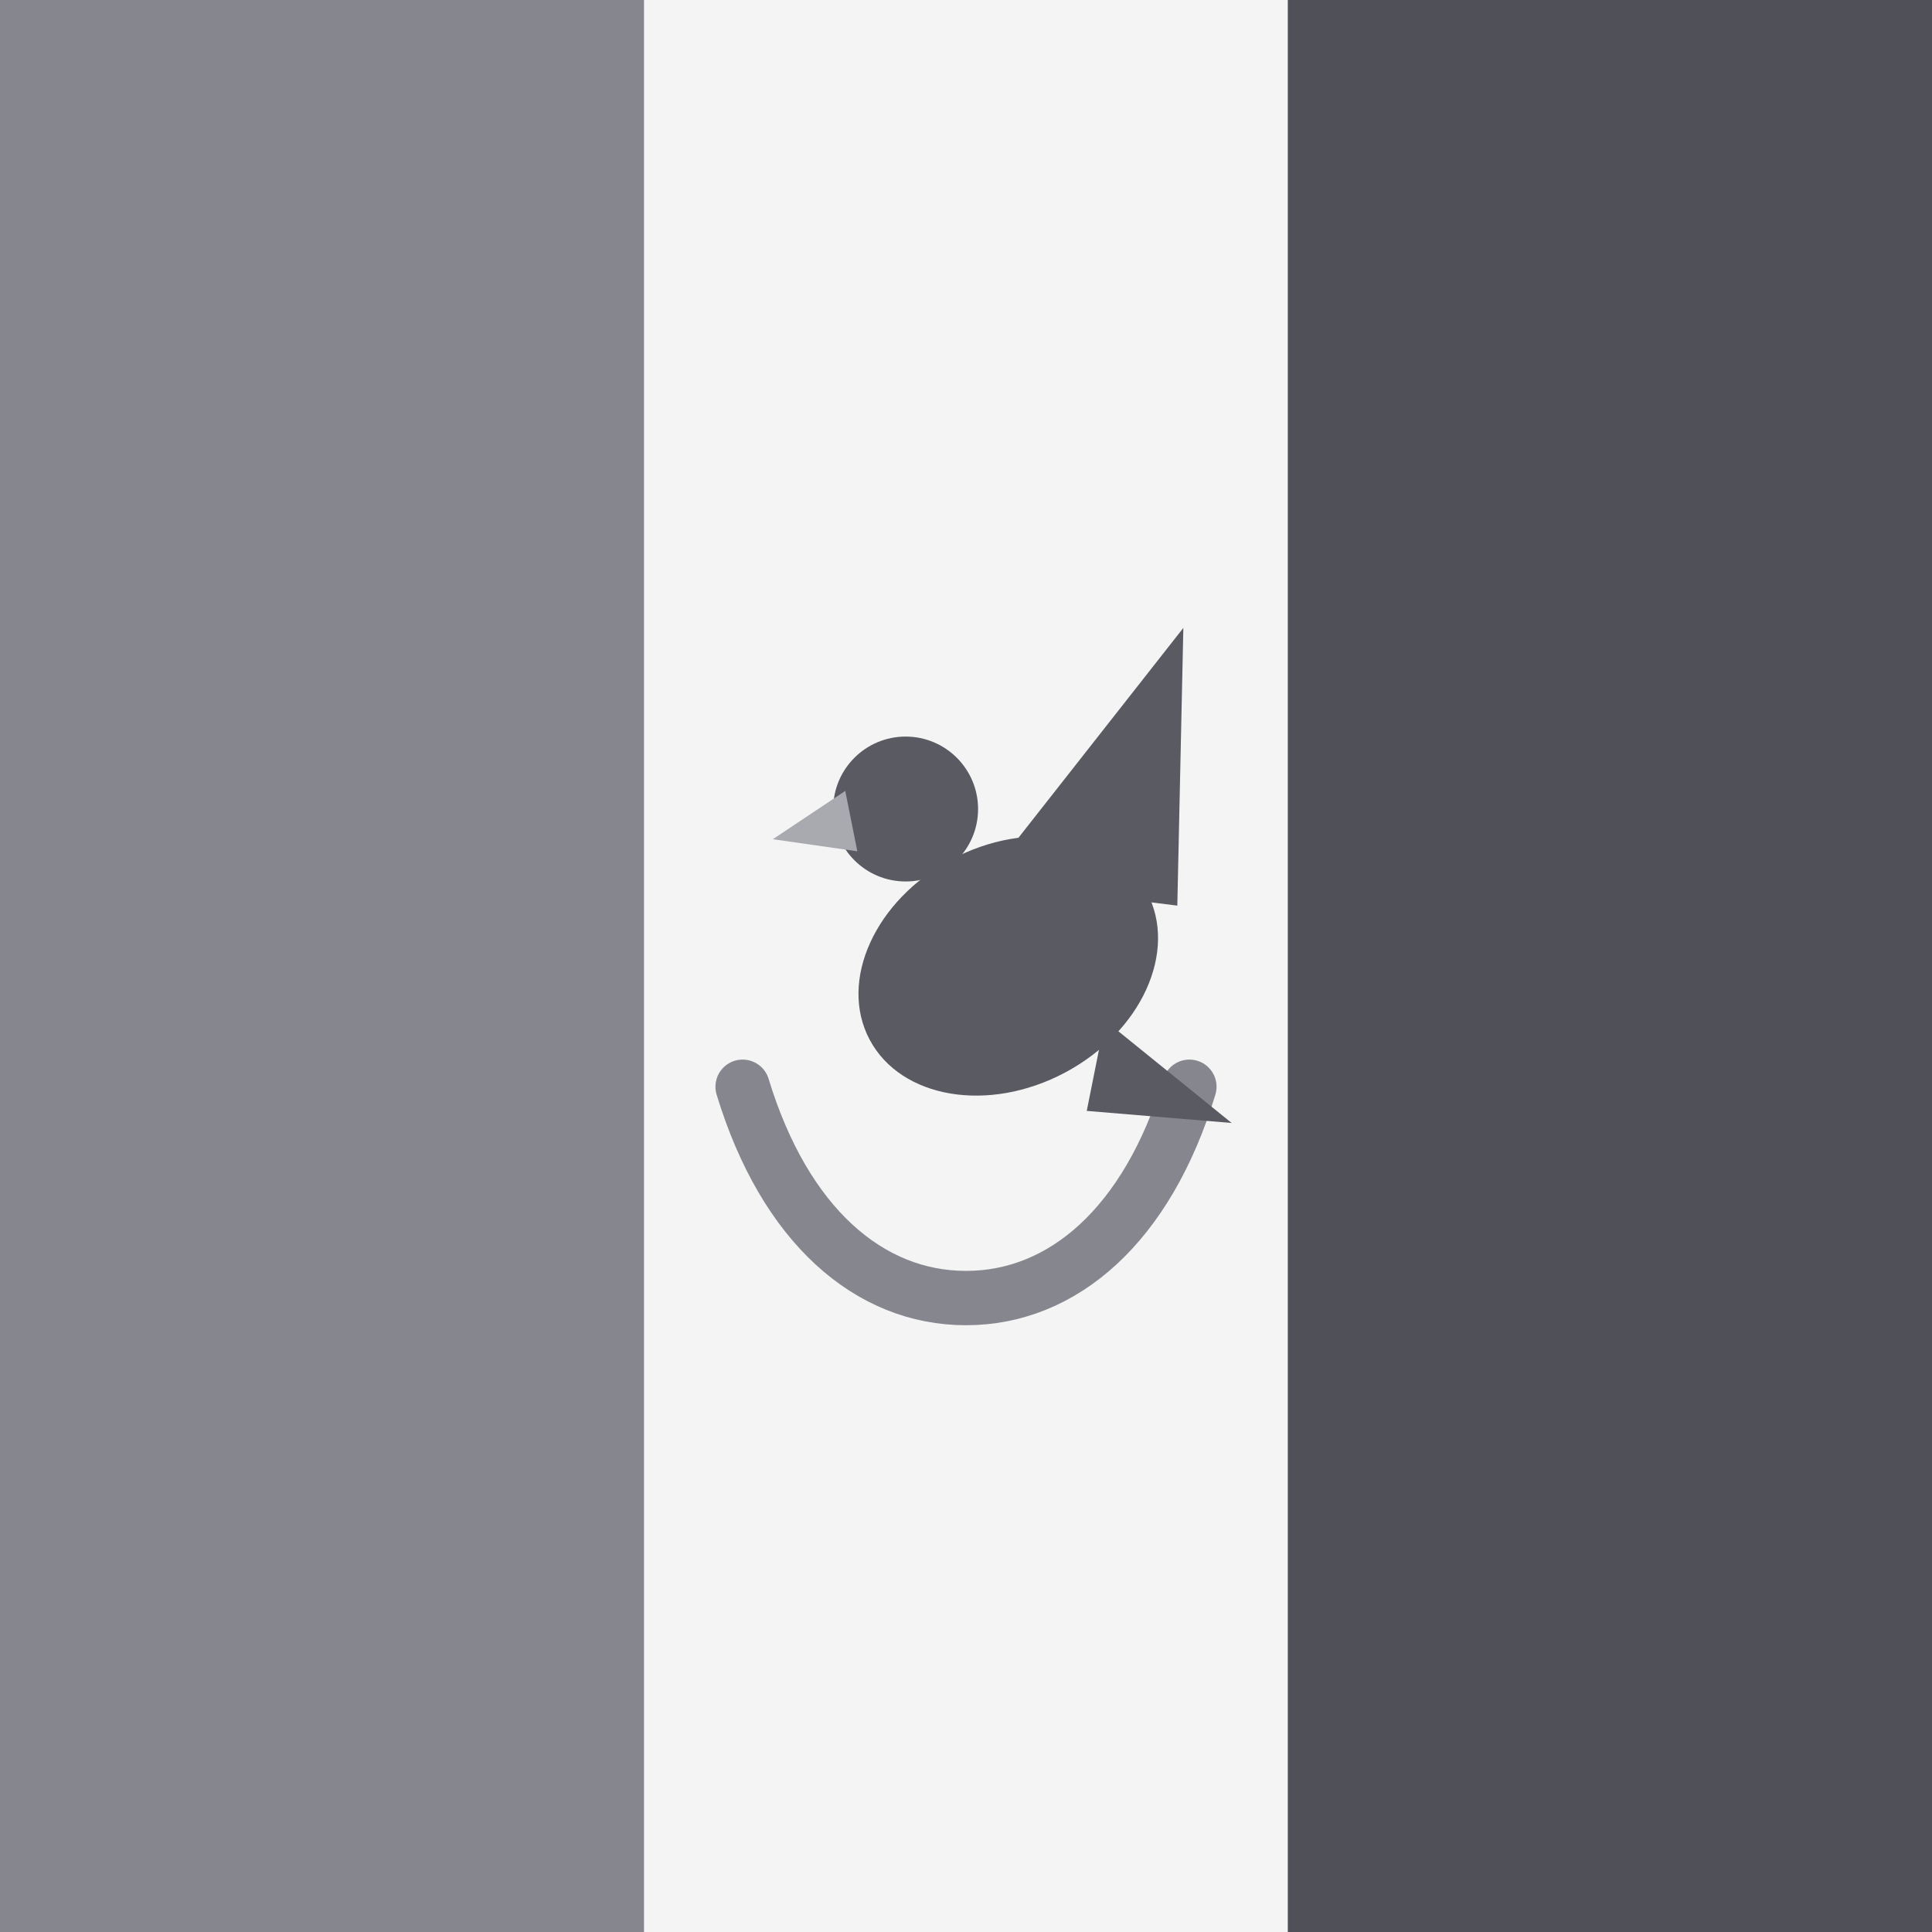
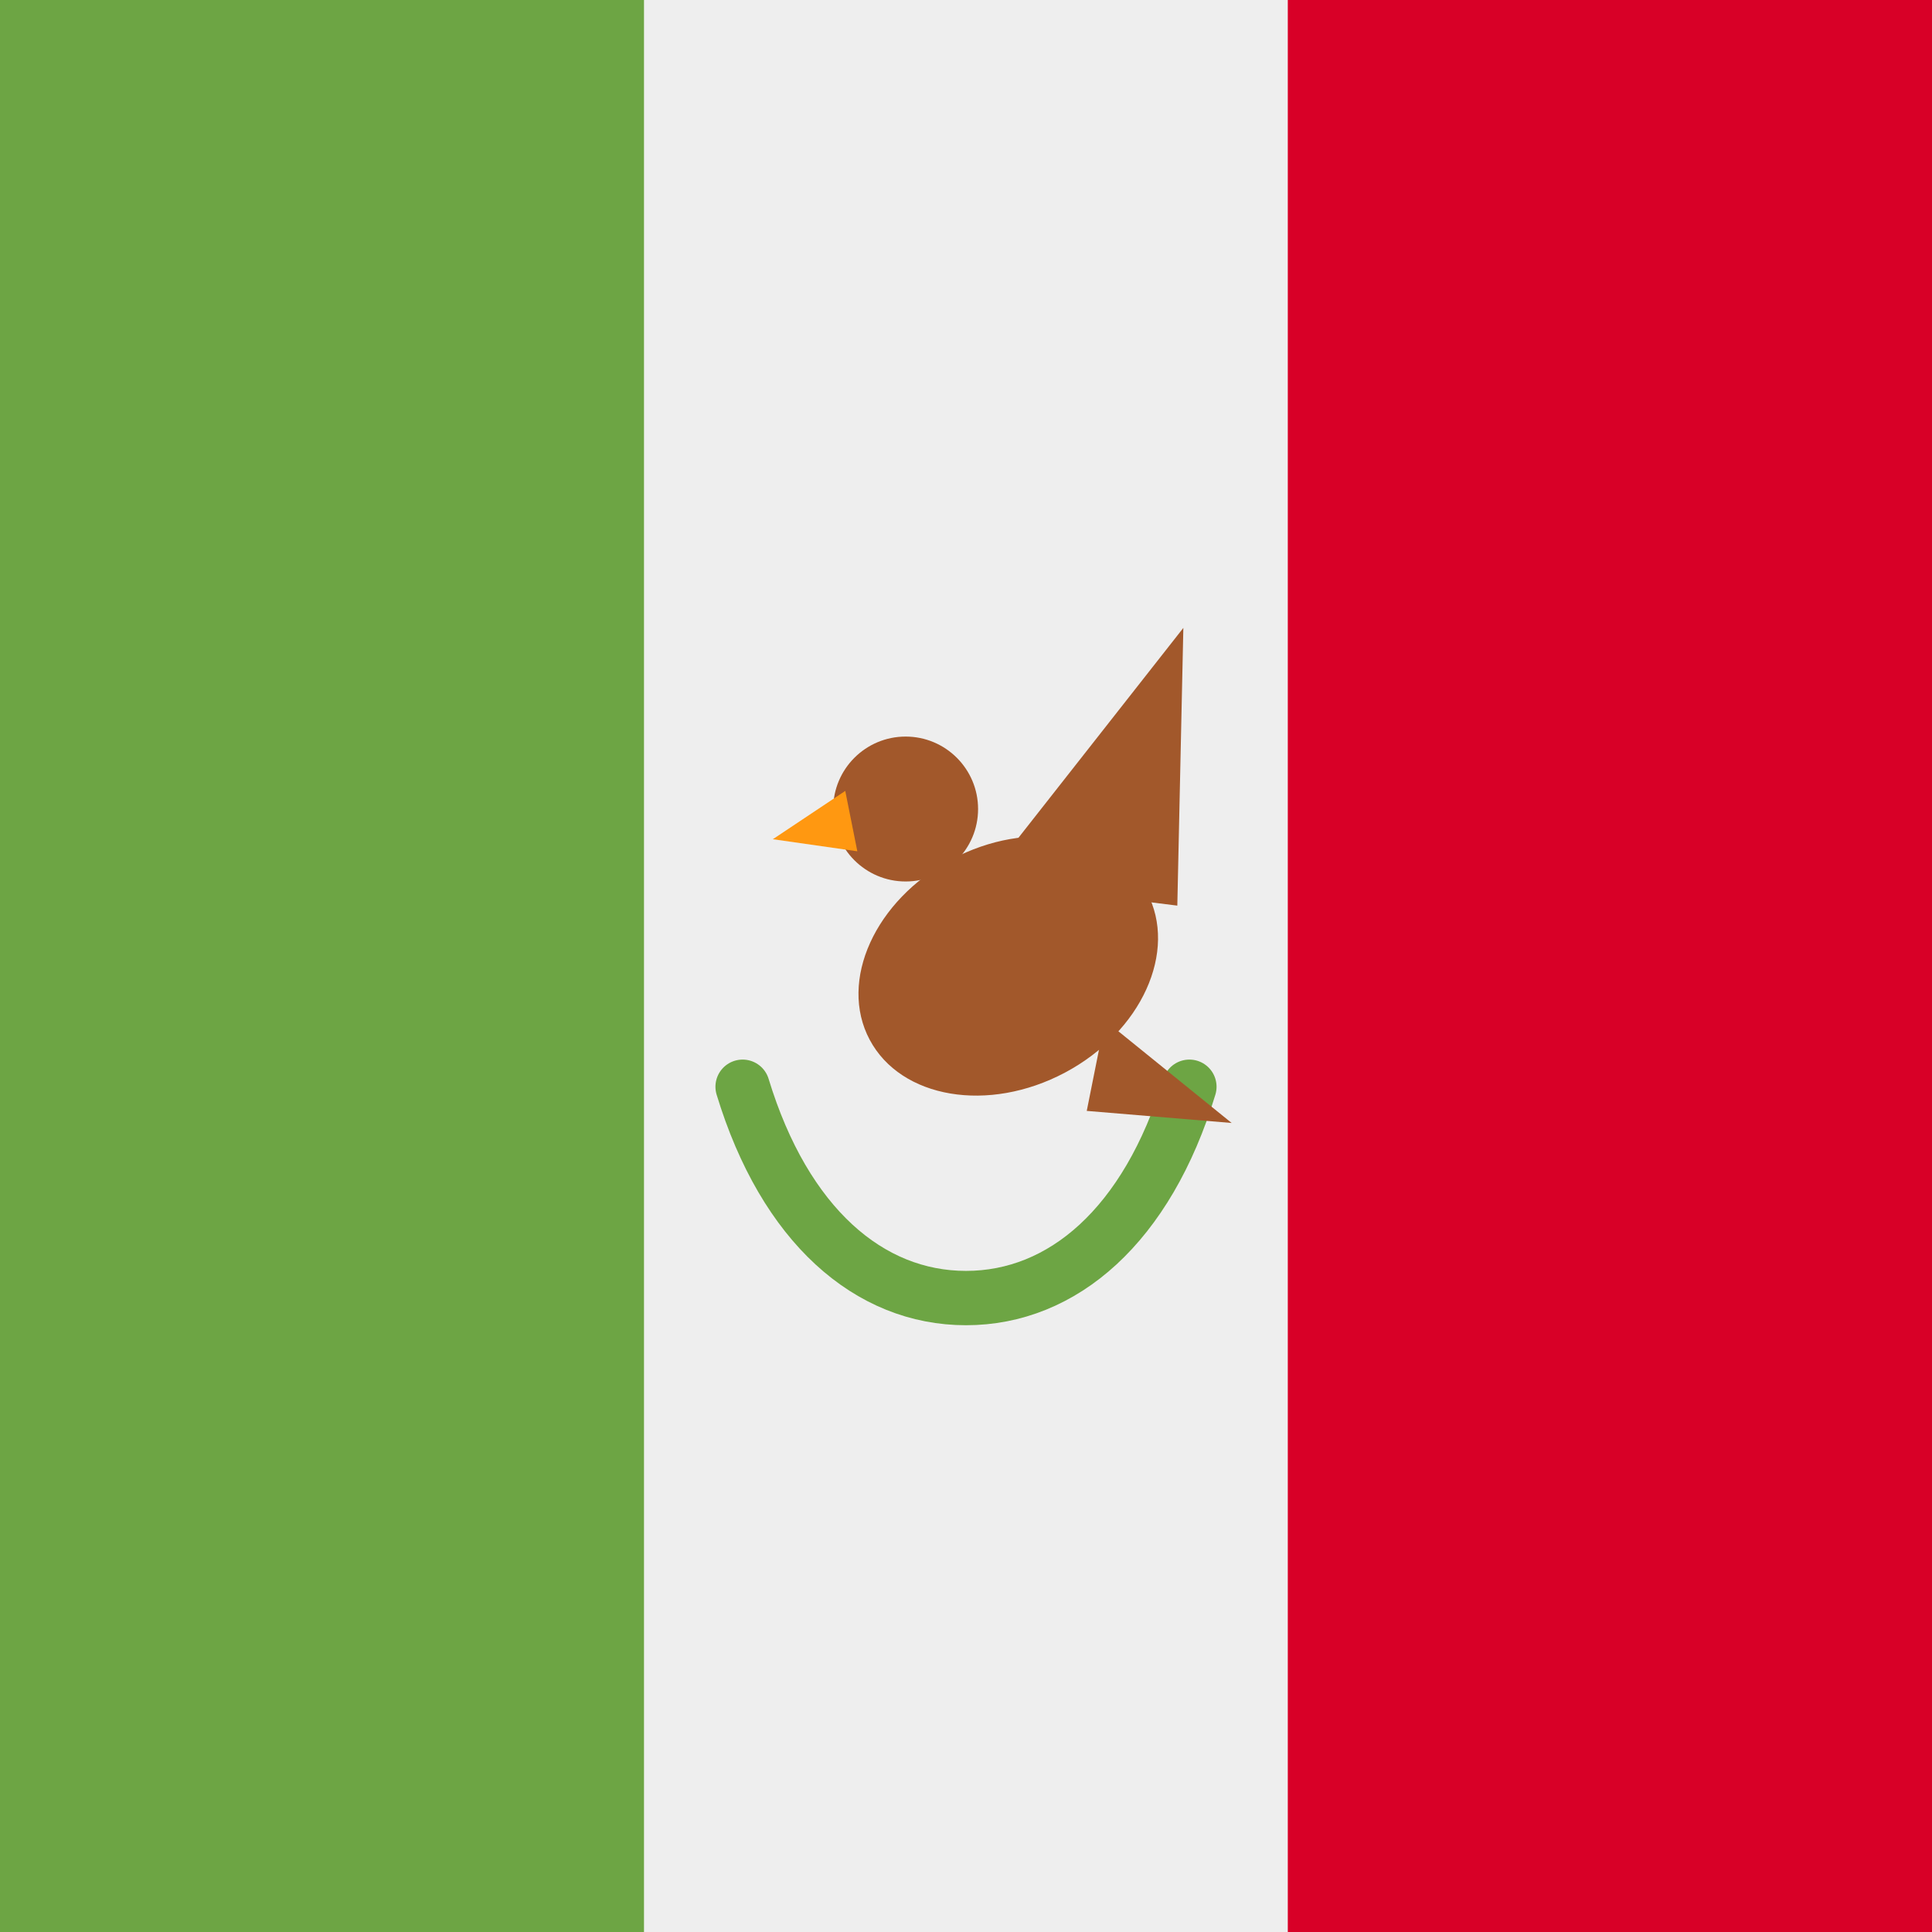
<svg xmlns="http://www.w3.org/2000/svg" viewBox="0 0 32 32">
-   <rect width="10.67" height="32" fill="#86868e" />
-   <rect x="10.67" width="10.67" height="32" fill="#f4f4f5" />
-   <rect x="21.33" width="10.67" height="32" fill="#505058" />
-   <path d="M12.3 18c.7 2.3 2.1 3.5 3.7 3.5s3-1.2 3.7-3.5" fill="none" stroke="#86868e" stroke-width="0.9" stroke-linecap="round" />
-   <polygon points="16.3,14.6 19.6,10.4 19.5,15" fill="#5a5a62" />
-   <ellipse cx="16.7" cy="16" rx="2.6" ry="2" transform="rotate(-28 16.7 16)" fill="#5a5a62" />
-   <polygon points="18.3,16.9 20.4,18.6 18,18.4" fill="#5a5a62" />
-   <circle cx="15" cy="13.4" r="1.2" fill="#5a5a62" />
-   <polygon points="14,13.1 12.8,13.9 14.2,14.1" fill="#a9a9b0" />
+   <rect width="10.67" height="32" fill="#6da544" />
+   <rect x="10.67" width="10.67" height="32" fill="#eeeeee" />
+   <rect x="21.33" width="10.67" height="32" fill="#d80027" />
+   <path d="M12.3 18c.7 2.3 2.1 3.5 3.7 3.5s3-1.2 3.7-3.5" fill="none" stroke="#6da544" stroke-width="0.9" stroke-linecap="round" />
+   <polygon points="16.3,14.6 19.6,10.4 19.5,15" fill="#a2582b" />
+   <ellipse cx="16.7" cy="16" rx="2.6" ry="2" transform="rotate(-28 16.7 16)" fill="#a2582b" />
+   <polygon points="18.3,16.9 20.4,18.6 18,18.4" fill="#a2582b" />
+   <circle cx="15" cy="13.4" r="1.2" fill="#a2582b" />
+   <polygon points="14,13.1 12.8,13.9 14.2,14.1" fill="#ff9811" />
</svg>
